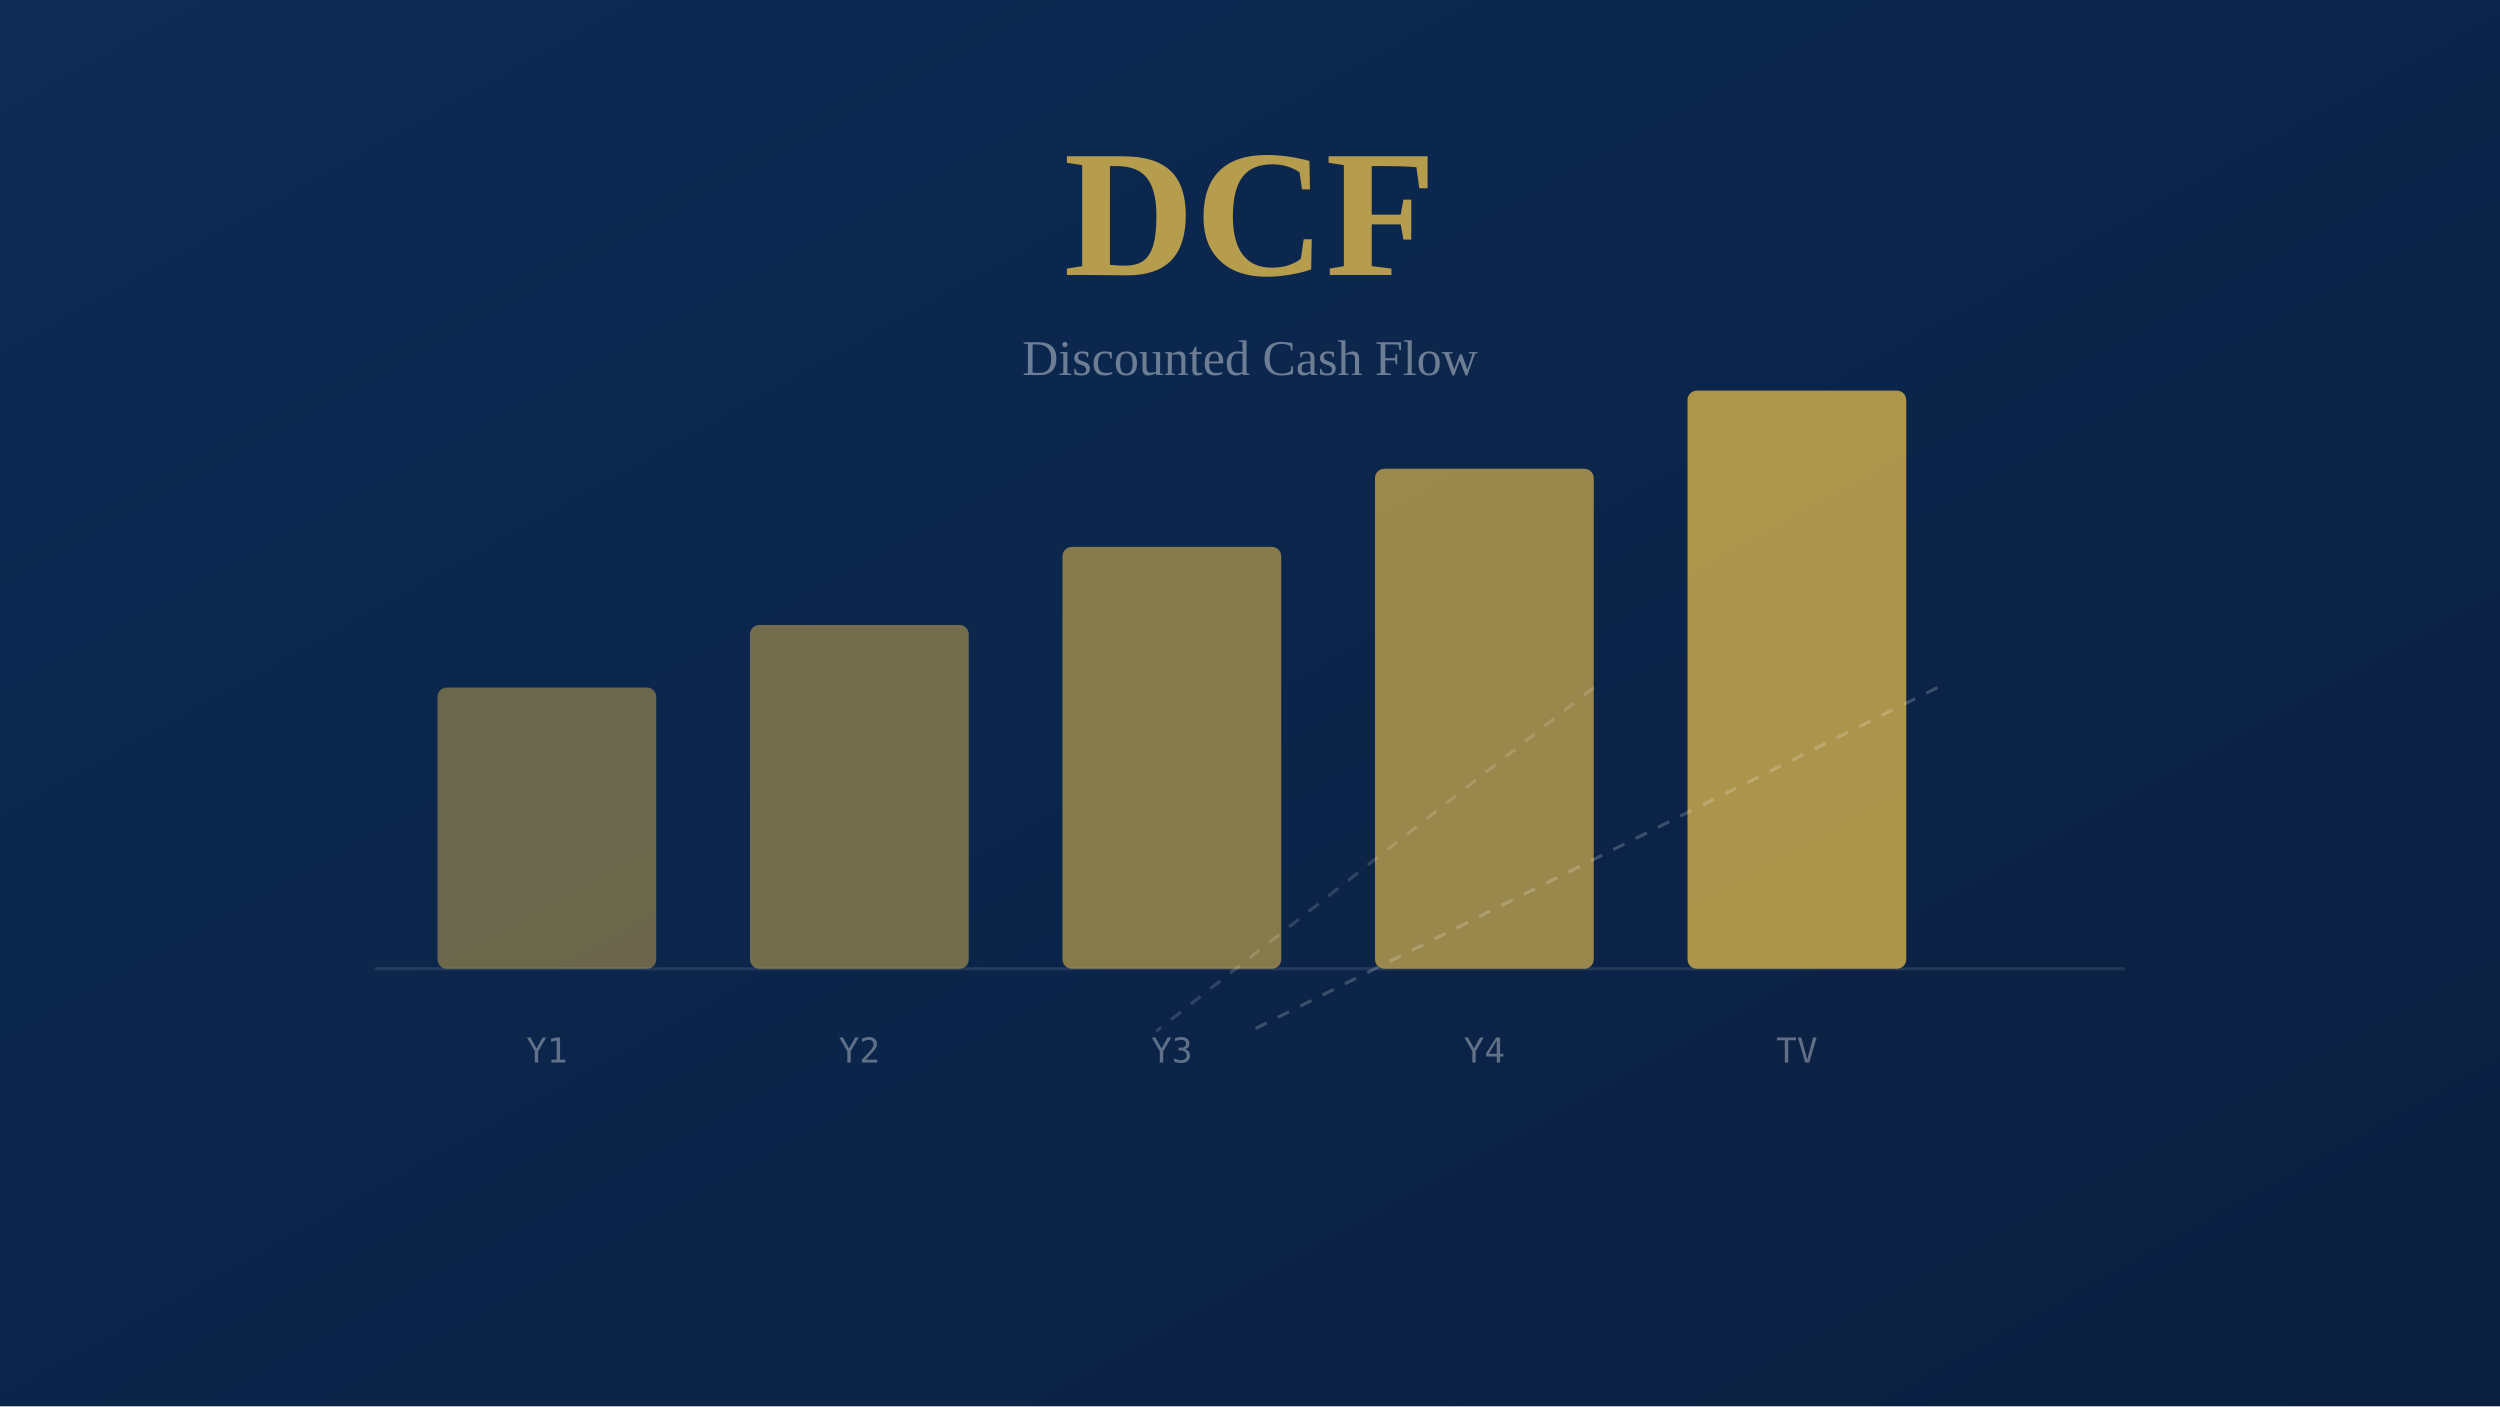
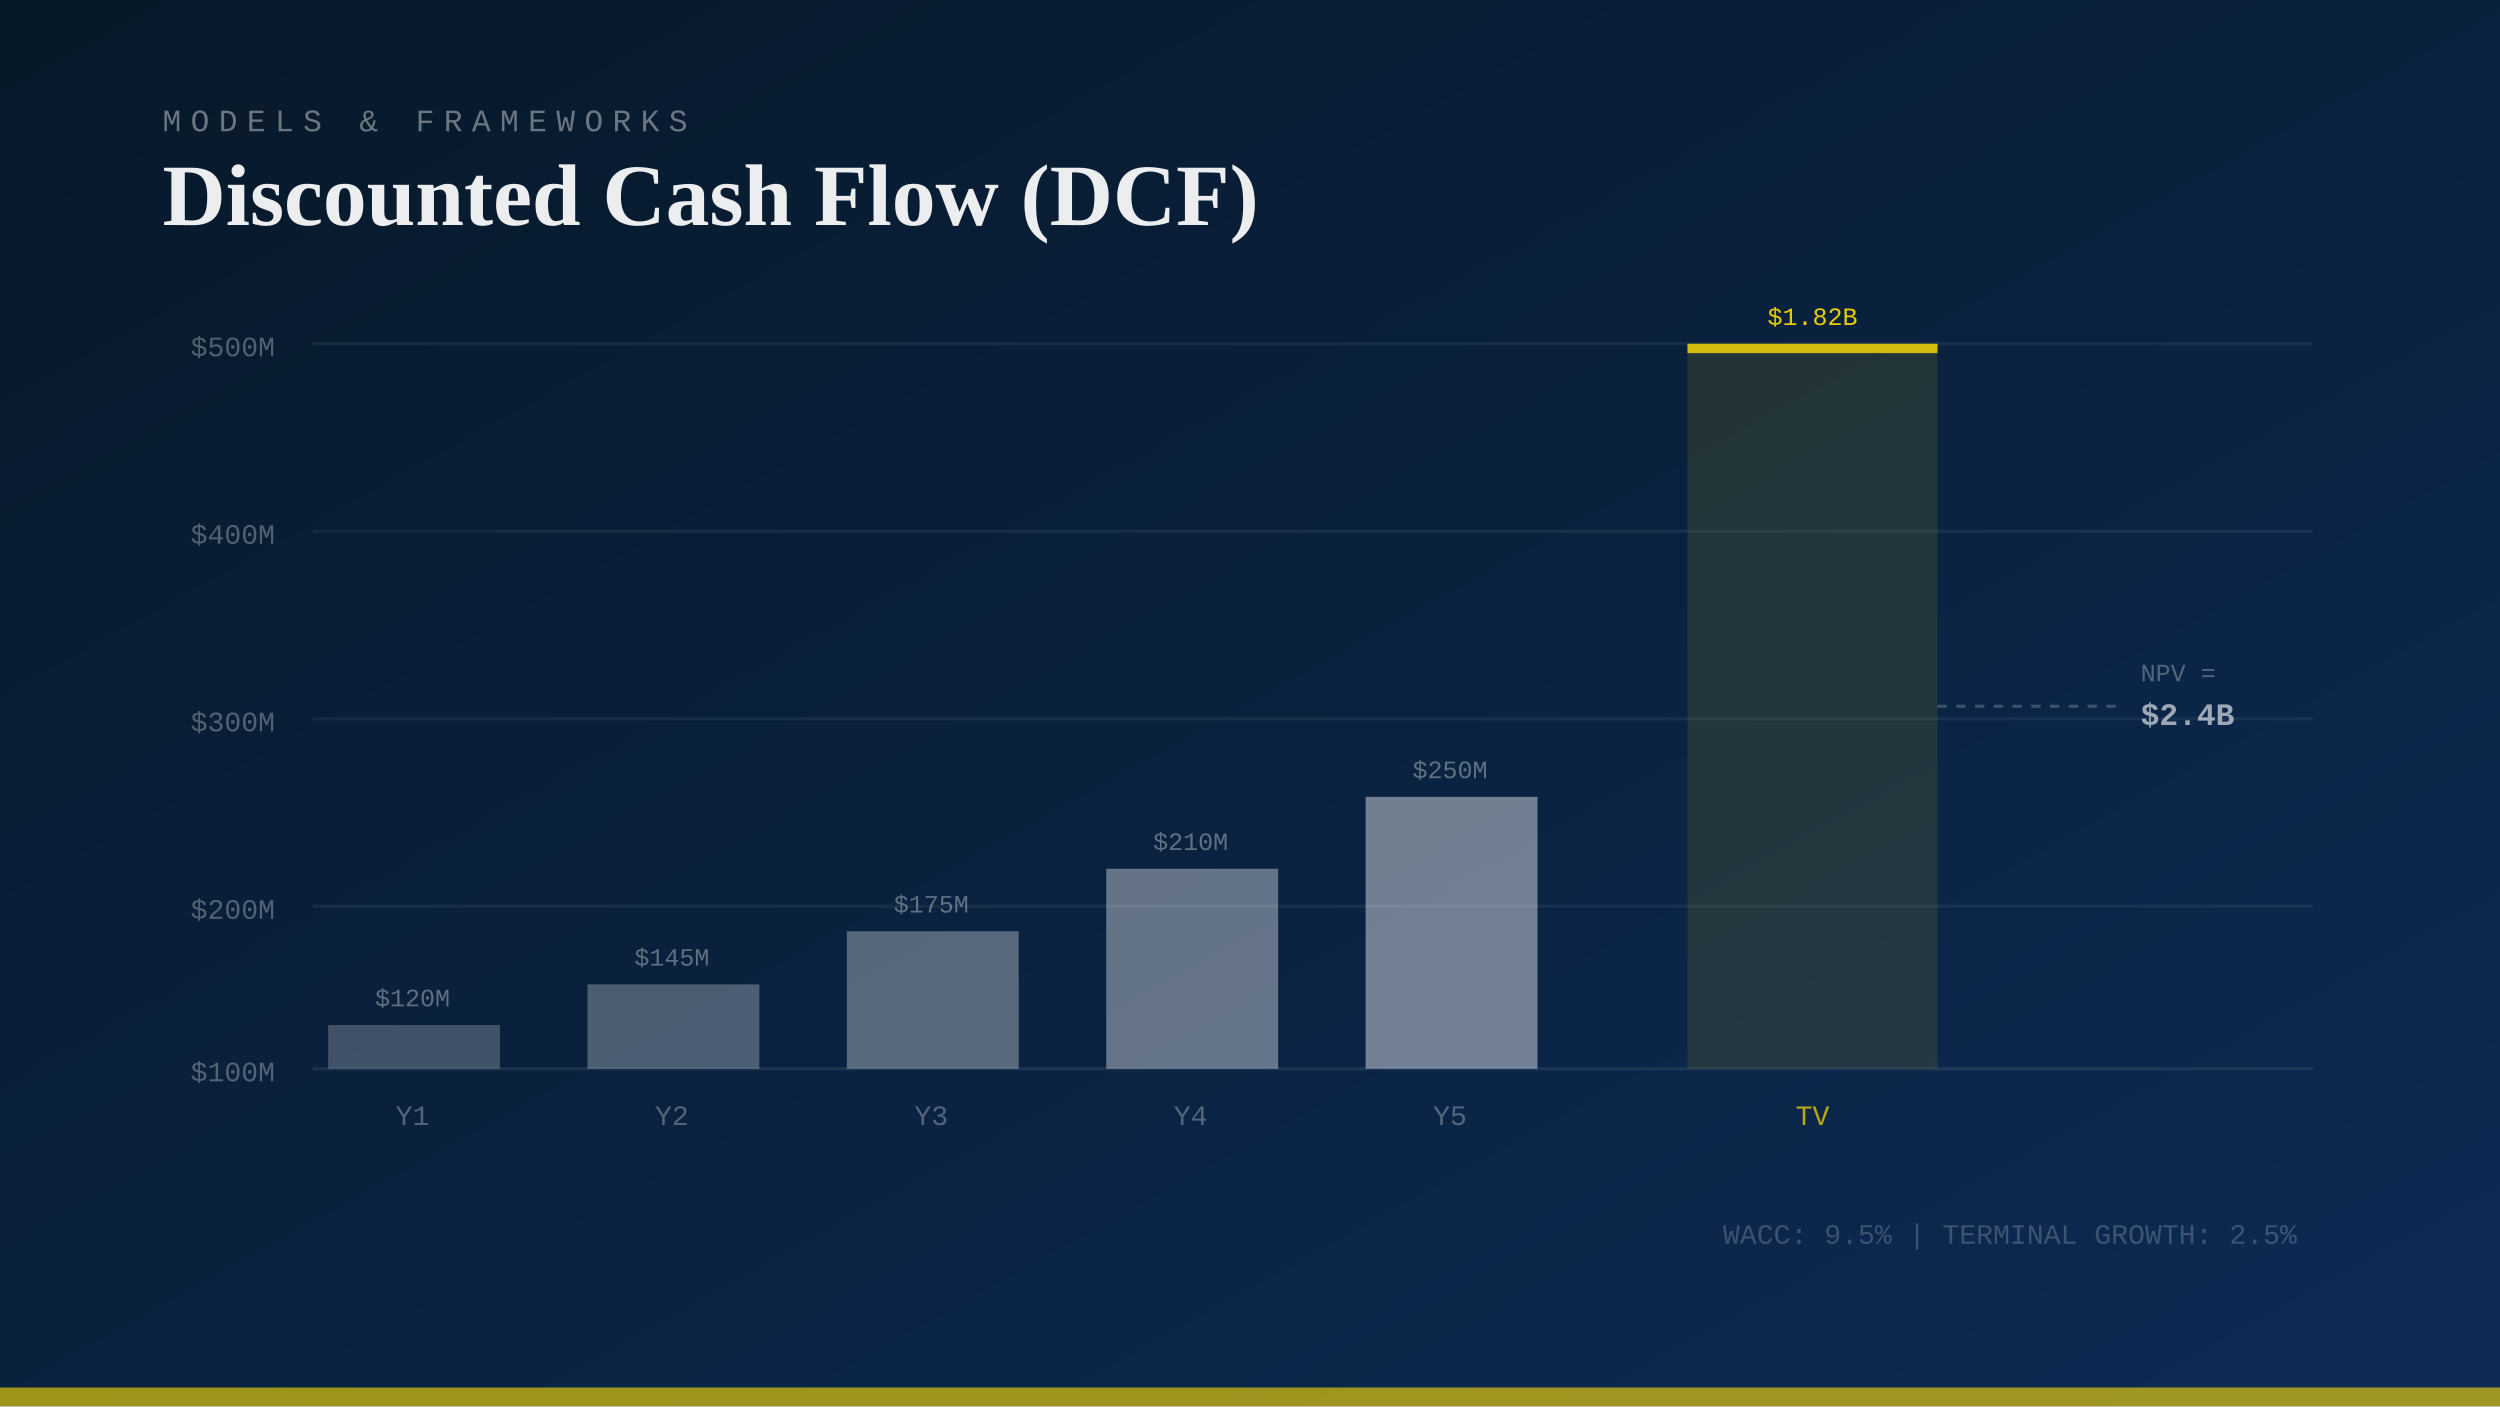
<svg xmlns="http://www.w3.org/2000/svg" width="800" height="450" viewBox="0 0 800 450">
  <defs>
    <linearGradient id="bg" x1="0%" y1="0%" x2="100%" y2="100%">
-       <stop offset="0%" style="stop-color:#0D2B55" />
-       <stop offset="100%" style="stop-color:#0a1f3f" />
+       <stop offset="0%" style="stop-color:#071828" />
+       <stop offset="100%" style="stop-color:#0D2B55" />
    </linearGradient>
  </defs>
  <rect width="800" height="450" fill="url(#bg)" />
-   <line x1="120" y1="310" x2="680" y2="310" stroke="#ffffff" stroke-opacity="0.1" stroke-width="1" />
-   <rect x="140" y="220" width="70" height="90" rx="3" fill="#C9A84C" opacity="0.5" />
-   <rect x="240" y="200" width="70" height="110" rx="3" fill="#C9A84C" opacity="0.55" />
-   <rect x="340" y="175" width="70" height="135" rx="3" fill="#C9A84C" opacity="0.65" />
-   <rect x="440" y="150" width="70" height="160" rx="3" fill="#C9A84C" opacity="0.75" />
-   <rect x="540" y="125" width="70" height="185" rx="3" fill="#C9A84C" opacity="0.85" />
-   <line x1="620" y1="220" x2="400" y2="330" stroke="#ffffff" stroke-opacity="0.2" stroke-width="1" stroke-dasharray="4 4" />
-   <line x1="510" y1="220" x2="370" y2="330" stroke="#ffffff" stroke-opacity="0.15" stroke-width="1" stroke-dasharray="4 4" />
-   <text x="175" y="340" font-family="monospace" font-size="11" fill="white" opacity="0.35" text-anchor="middle">Y1</text>
-   <text x="275" y="340" font-family="monospace" font-size="11" fill="white" opacity="0.35" text-anchor="middle">Y2</text>
-   <text x="375" y="340" font-family="monospace" font-size="11" fill="white" opacity="0.35" text-anchor="middle">Y3</text>
-   <text x="475" y="340" font-family="monospace" font-size="11" fill="white" opacity="0.35" text-anchor="middle">Y4</text>
-   <text x="575" y="340" font-family="monospace" font-size="11" fill="white" opacity="0.35" text-anchor="middle">TV</text>
-   <text x="400" y="88" font-family="Georgia, 'Times New Roman', serif" font-size="58" font-weight="bold" fill="#C9A84C" opacity="0.9" text-anchor="middle">DCF</text>
-   <text x="400" y="120" font-family="Georgia, 'Times New Roman', serif" font-size="16" fill="#ffffff" opacity="0.4" text-anchor="middle">Discounted Cash Flow</text>
+   <rect x="0" y="444" width="800" height="6" fill="#FFDF01" opacity="0.6" />
+   <text x="52" y="42" font-family="'Courier New',monospace" font-size="10" fill="white" opacity="0.4" letter-spacing="3">MODELS &amp; FRAMEWORKS</text>
+   <text x="52" y="72" font-family="Georgia,'Times New Roman',serif" font-size="28" font-weight="bold" fill="white" opacity="0.92">Discounted Cash Flow (DCF)</text>
+   <line x1="100" y1="110" x2="740" y2="110" stroke="white" stroke-opacity="0.06" stroke-width="1" />
+   <line x1="100" y1="170" x2="740" y2="170" stroke="white" stroke-opacity="0.06" stroke-width="1" />
+   <line x1="100" y1="230" x2="740" y2="230" stroke="white" stroke-opacity="0.06" stroke-width="1" />
+   <line x1="100" y1="290" x2="740" y2="290" stroke="white" stroke-opacity="0.06" stroke-width="1" />
+   <line x1="100" y1="342" x2="740" y2="342" stroke="white" stroke-opacity="0.08" stroke-width="1" />
+   <text x="88" y="114" font-family="'Courier New',monospace" font-size="9" fill="white" opacity="0.3" text-anchor="end">$500M</text>
+   <text x="88" y="174" font-family="'Courier New',monospace" font-size="9" fill="white" opacity="0.3" text-anchor="end">$400M</text>
+   <text x="88" y="234" font-family="'Courier New',monospace" font-size="9" fill="white" opacity="0.3" text-anchor="end">$300M</text>
+   <text x="88" y="294" font-family="'Courier New',monospace" font-size="9" fill="white" opacity="0.3" text-anchor="end">$200M</text>
+   <text x="88" y="346" font-family="'Courier New',monospace" font-size="9" fill="white" opacity="0.3" text-anchor="end">$100M</text>
+   <rect x="105" y="328" width="55" height="14" fill="white" opacity="0.22" />
+   <text x="132" y="322" font-family="'Courier New',monospace" font-size="8" fill="white" opacity="0.35" text-anchor="middle">$120M</text>
+   <text x="132" y="360" font-family="'Courier New',monospace" font-size="9" fill="white" opacity="0.3" text-anchor="middle">Y1</text>
+   <rect x="188" y="315" width="55" height="27" fill="white" opacity="0.27" />
+   <text x="215" y="309" font-family="'Courier New',monospace" font-size="8" fill="white" opacity="0.35" text-anchor="middle">$145M</text>
+   <text x="215" y="360" font-family="'Courier New',monospace" font-size="9" fill="white" opacity="0.3" text-anchor="middle">Y2</text>
+   <rect x="271" y="298" width="55" height="44" fill="white" opacity="0.32" />
+   <text x="298" y="292" font-family="'Courier New',monospace" font-size="8" fill="white" opacity="0.35" text-anchor="middle">$175M</text>
+   <text x="298" y="360" font-family="'Courier New',monospace" font-size="9" fill="white" opacity="0.3" text-anchor="middle">Y3</text>
+   <rect x="354" y="278" width="55" height="64" fill="white" opacity="0.37" />
+   <text x="381" y="272" font-family="'Courier New',monospace" font-size="8" fill="white" opacity="0.35" text-anchor="middle">$210M</text>
+   <text x="381" y="360" font-family="'Courier New',monospace" font-size="9" fill="white" opacity="0.3" text-anchor="middle">Y4</text>
+   <rect x="437" y="255" width="55" height="87" fill="white" opacity="0.42" />
+   <text x="464" y="249" font-family="'Courier New',monospace" font-size="8" fill="white" opacity="0.35" text-anchor="middle">$250M</text>
+   <text x="464" y="360" font-family="'Courier New',monospace" font-size="9" fill="white" opacity="0.3" text-anchor="middle">Y5</text>
+   <rect x="540" y="110" width="80" height="232" fill="#FFDF01" opacity="0.1" />
+   <rect x="540" y="110" width="80" height="3" fill="#FFDF01" opacity="0.8" />
+   <text x="580" y="104" font-family="'Courier New',monospace" font-size="8" fill="#FFDF01" opacity="0.9" text-anchor="middle">$1.82B</text>
+   <text x="580" y="360" font-family="'Courier New',monospace" font-size="9" fill="#FFDF01" opacity="0.7" text-anchor="middle">TV</text>
+   <line x1="620" y1="226" x2="680" y2="226" stroke="white" stroke-opacity="0.2" stroke-width="1" stroke-dasharray="3 3" />
+   <text x="685" y="218" font-family="'Courier New',monospace" font-size="8" fill="white" opacity="0.3">NPV =</text>
+   <text x="685" y="232" font-family="'Courier New',monospace" font-size="10" fill="white" opacity="0.6" font-weight="bold">$2.4B</text>
+   <text x="735" y="398" font-family="'Courier New',monospace" font-size="9" fill="white" opacity="0.2" text-anchor="end">WACC: 9.5%  |  TERMINAL GROWTH: 2.5%</text>
</svg>
